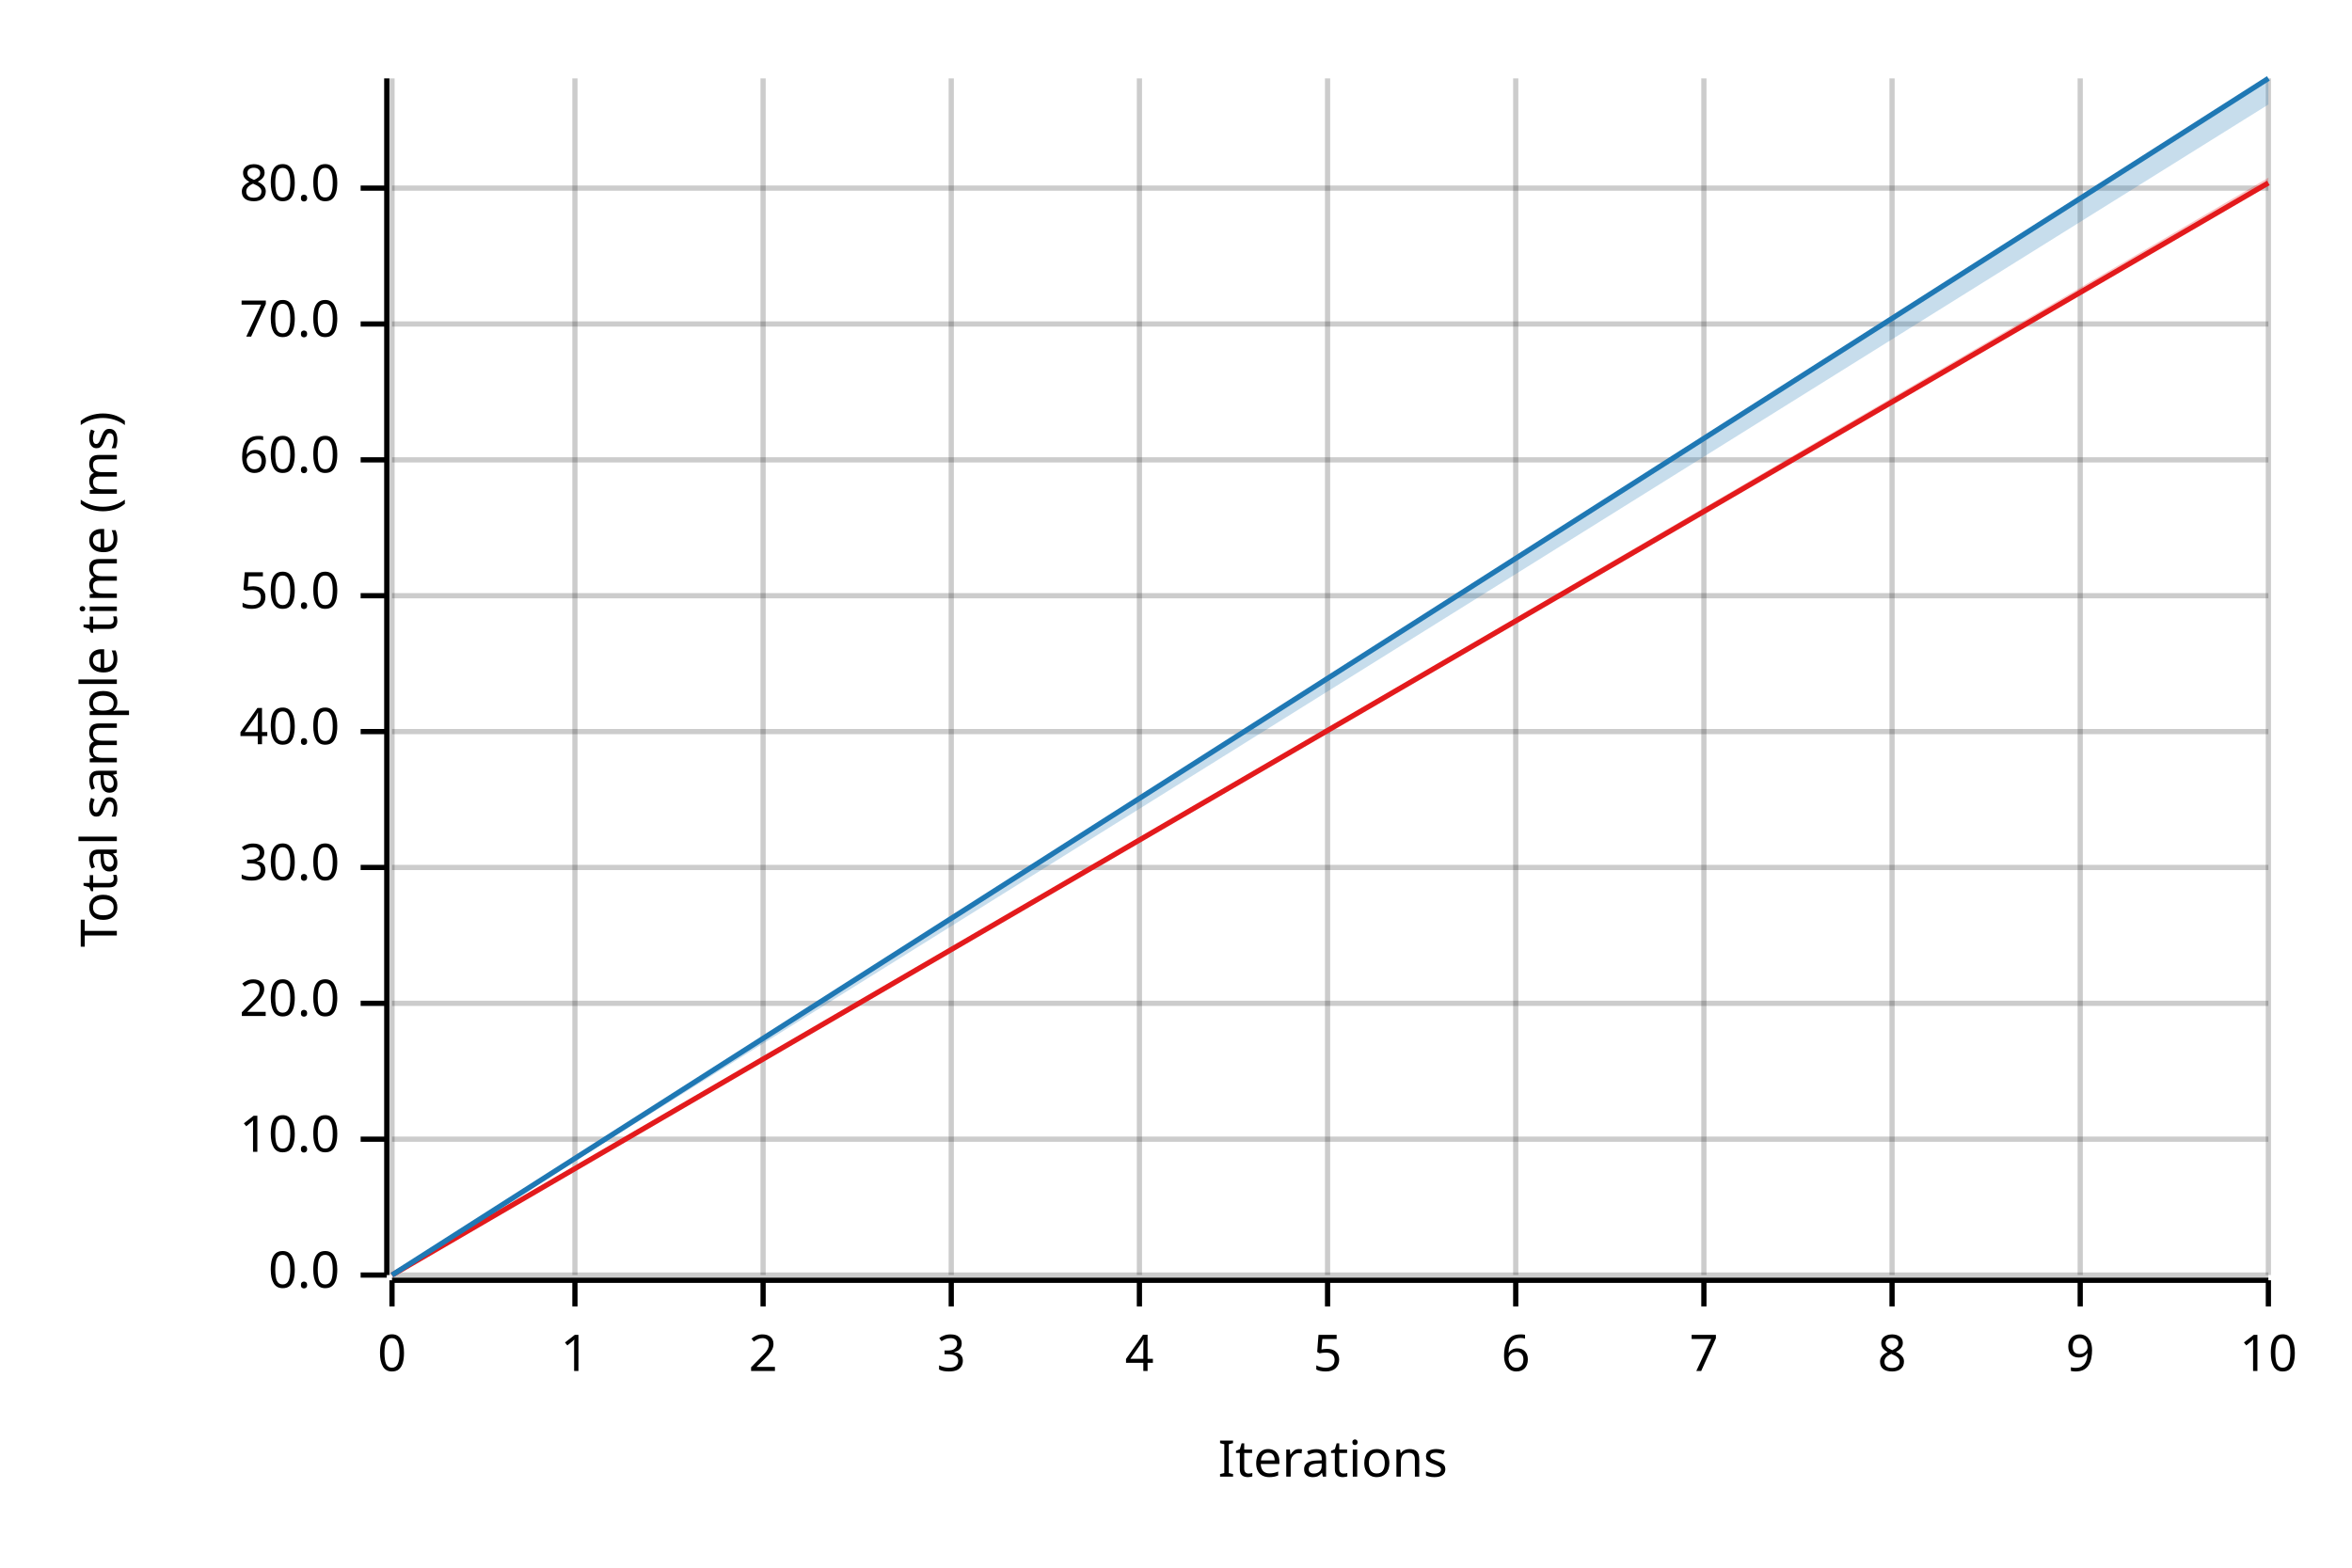
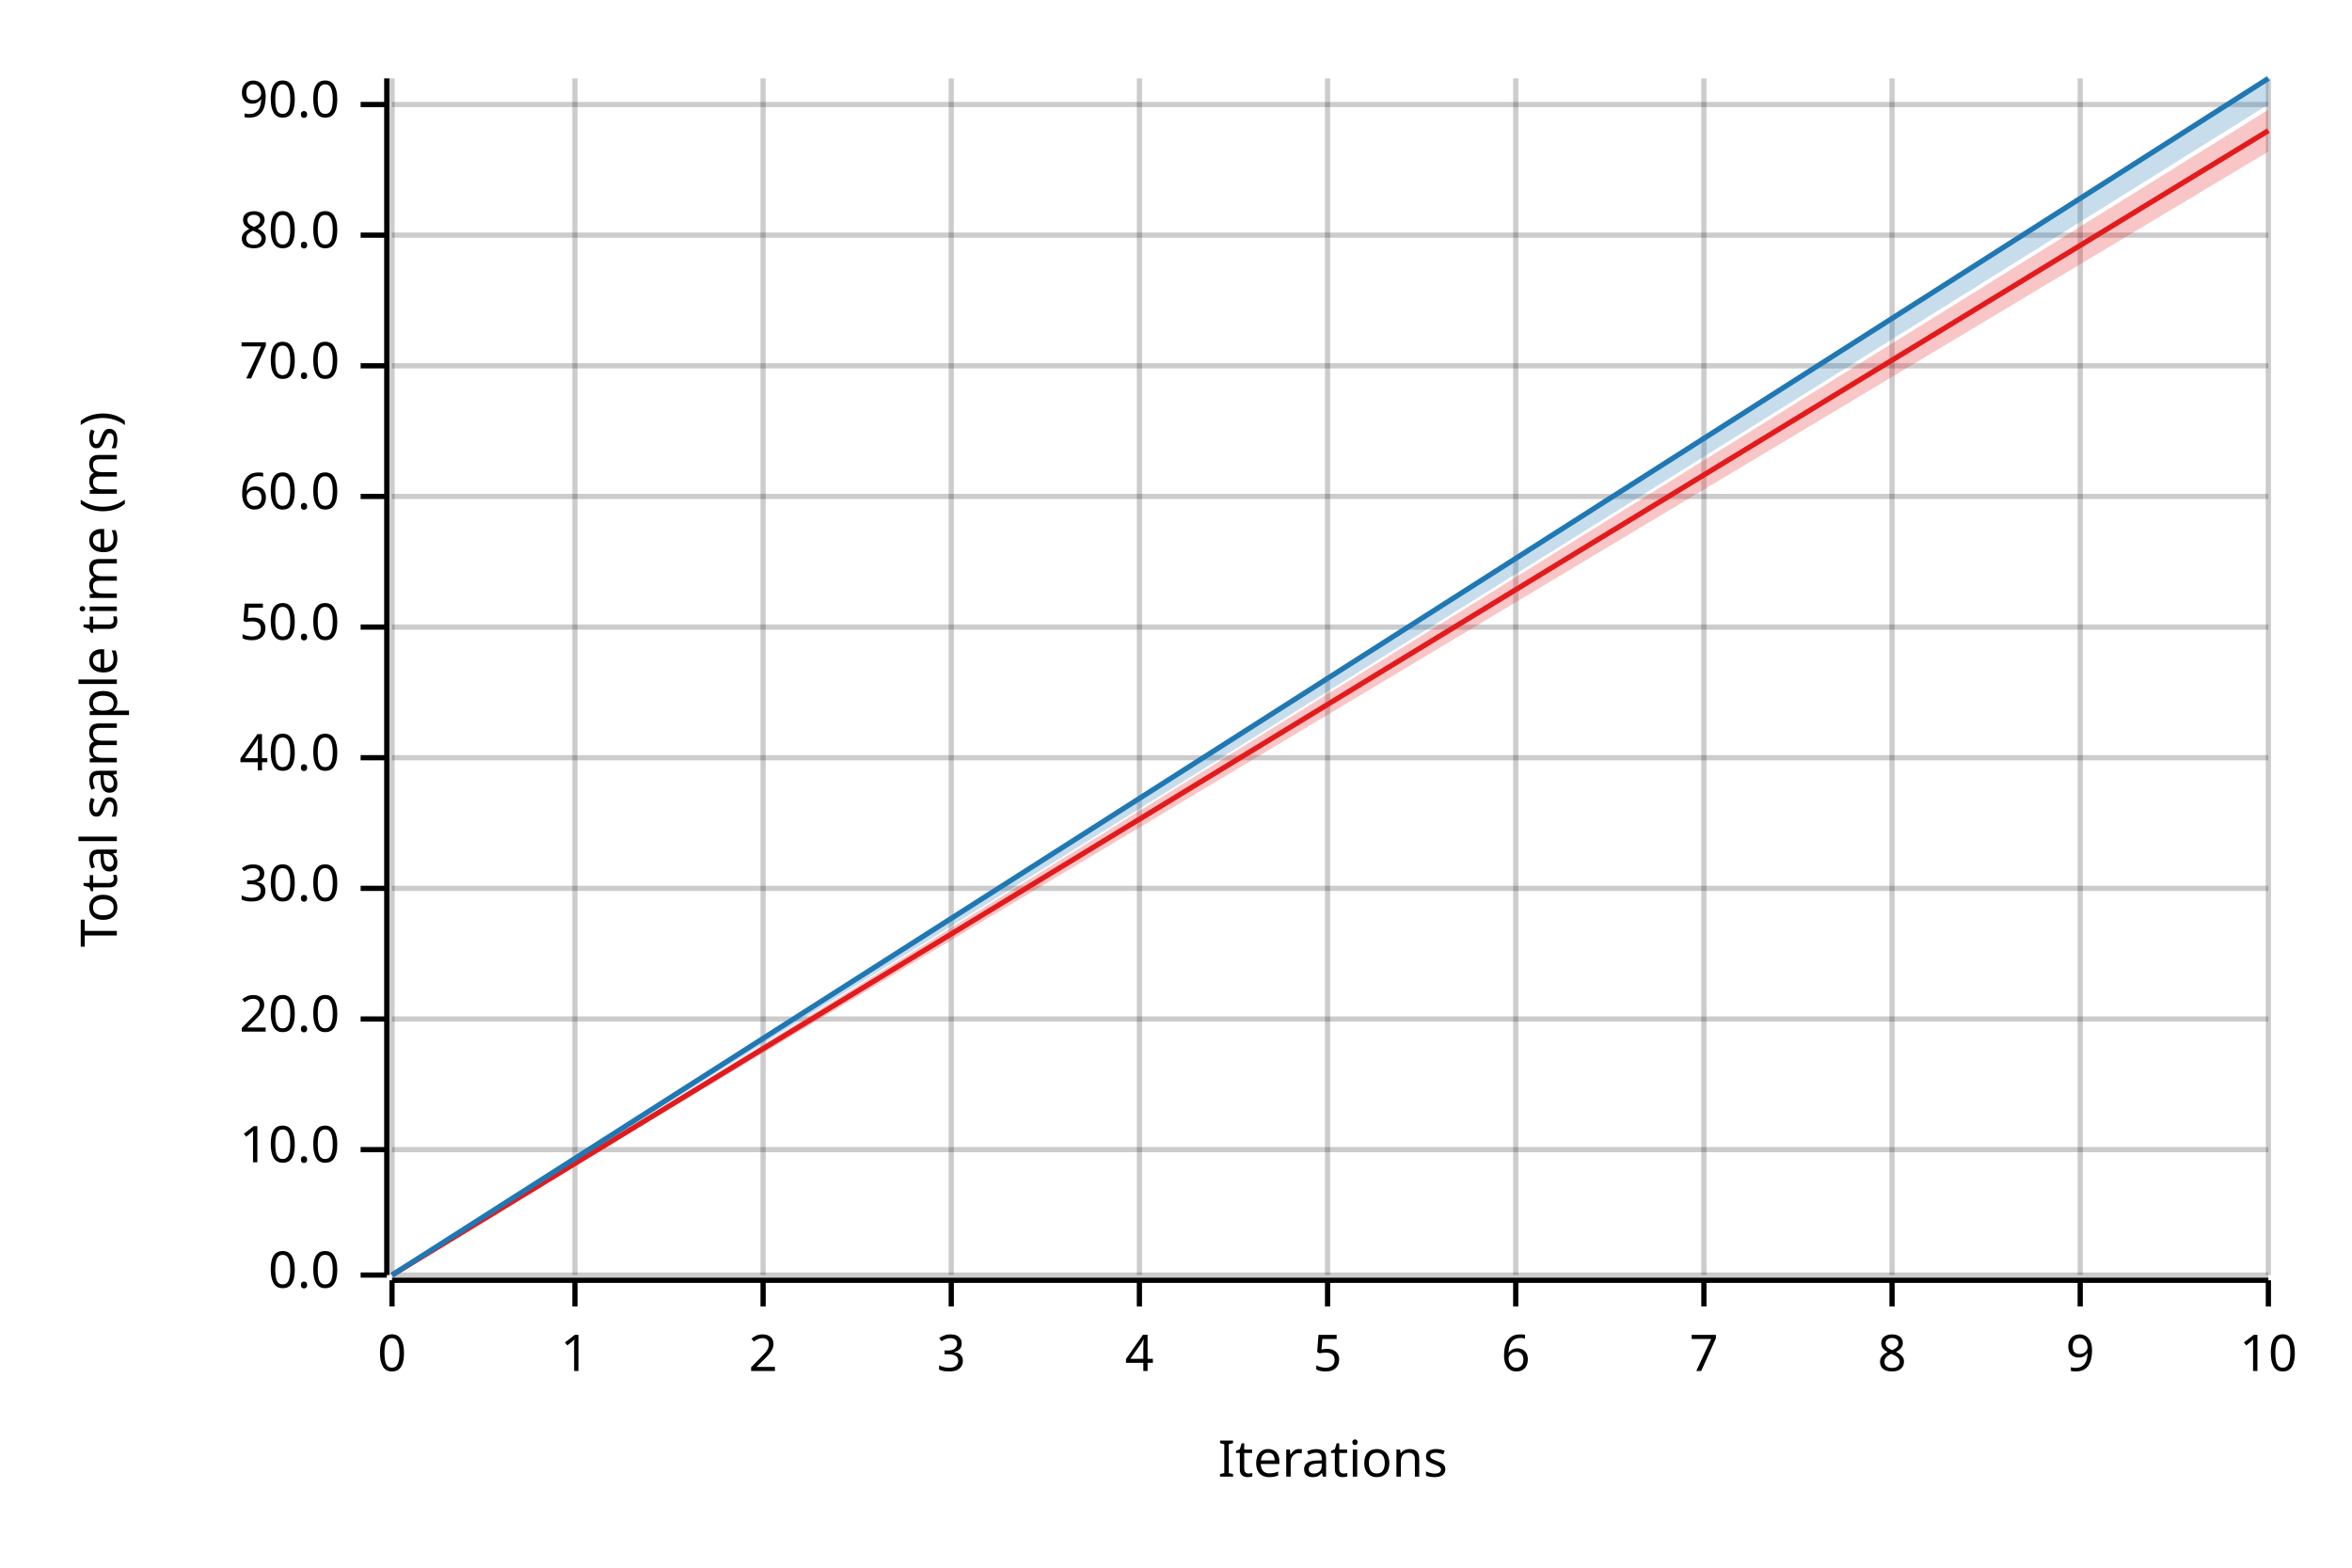
<svg xmlns="http://www.w3.org/2000/svg" width="450" height="300" viewBox="0 0 450 300">
  <text x="15" y="130" dy="0.76em" text-anchor="middle" font-family="sans-serif" font-size="9.677" opacity="1" fill="#000000" transform="rotate(270, 15, 130)">
Total sample time (ms)
</text>
  <text x="255" y="285" dy="-0.5ex" text-anchor="middle" font-family="sans-serif" font-size="9.677" opacity="1" fill="#000000">
Iterations
</text>
  <line opacity="0.2" stroke="#000000" stroke-width="1" x1="75" y1="244" x2="75" y2="15" />
  <line opacity="0.2" stroke="#000000" stroke-width="1" x1="110" y1="244" x2="110" y2="15" />
  <line opacity="0.2" stroke="#000000" stroke-width="1" x1="146" y1="244" x2="146" y2="15" />
  <line opacity="0.2" stroke="#000000" stroke-width="1" x1="182" y1="244" x2="182" y2="15" />
  <line opacity="0.2" stroke="#000000" stroke-width="1" x1="218" y1="244" x2="218" y2="15" />
  <line opacity="0.2" stroke="#000000" stroke-width="1" x1="254" y1="244" x2="254" y2="15" />
  <line opacity="0.2" stroke="#000000" stroke-width="1" x1="290" y1="244" x2="290" y2="15" />
  <line opacity="0.2" stroke="#000000" stroke-width="1" x1="326" y1="244" x2="326" y2="15" />
  <line opacity="0.2" stroke="#000000" stroke-width="1" x1="362" y1="244" x2="362" y2="15" />
  <line opacity="0.2" stroke="#000000" stroke-width="1" x1="398" y1="244" x2="398" y2="15" />
  <line opacity="0.2" stroke="#000000" stroke-width="1" x1="434" y1="244" x2="434" y2="15" />
  <line opacity="0.2" stroke="#000000" stroke-width="1" x1="75" y1="244" x2="434" y2="244" />
-   <line opacity="0.2" stroke="#000000" stroke-width="1" x1="75" y1="218" x2="434" y2="218" />
-   <line opacity="0.2" stroke="#000000" stroke-width="1" x1="75" y1="192" x2="434" y2="192" />
-   <line opacity="0.2" stroke="#000000" stroke-width="1" x1="75" y1="166" x2="434" y2="166" />
-   <line opacity="0.2" stroke="#000000" stroke-width="1" x1="75" y1="140" x2="434" y2="140" />
-   <line opacity="0.2" stroke="#000000" stroke-width="1" x1="75" y1="114" x2="434" y2="114" />
-   <line opacity="0.2" stroke="#000000" stroke-width="1" x1="75" y1="88" x2="434" y2="88" />
-   <line opacity="0.2" stroke="#000000" stroke-width="1" x1="75" y1="62" x2="434" y2="62" />
-   <line opacity="0.2" stroke="#000000" stroke-width="1" x1="75" y1="36" x2="434" y2="36" />
+   <line opacity="0.2" stroke="#000000" stroke-width="1" x1="75" y1="220" x2="434" y2="220" />
+   <line opacity="0.2" stroke="#000000" stroke-width="1" x1="75" y1="195" x2="434" y2="195" />
+   <line opacity="0.2" stroke="#000000" stroke-width="1" x1="75" y1="170" x2="434" y2="170" />
+   <line opacity="0.2" stroke="#000000" stroke-width="1" x1="75" y1="145" x2="434" y2="145" />
+   <line opacity="0.2" stroke="#000000" stroke-width="1" x1="75" y1="120" x2="434" y2="120" />
+   <line opacity="0.2" stroke="#000000" stroke-width="1" x1="75" y1="95" x2="434" y2="95" />
+   <line opacity="0.2" stroke="#000000" stroke-width="1" x1="75" y1="70" x2="434" y2="70" />
+   <line opacity="0.2" stroke="#000000" stroke-width="1" x1="75" y1="45" x2="434" y2="45" />
+   <line opacity="0.2" stroke="#000000" stroke-width="1" x1="75" y1="20" x2="434" y2="20" />
  <polyline fill="none" opacity="1" stroke="#000000" stroke-width="1" points="74,15 74,244 " />
  <text x="65" y="244" dy="0.5ex" text-anchor="end" font-family="sans-serif" font-size="9.677" opacity="1" fill="#000000">
0.0
</text>
  <polyline fill="none" opacity="1" stroke="#000000" stroke-width="1" points="69,244 74,244 " />
-   <text x="65" y="218" dy="0.5ex" text-anchor="end" font-family="sans-serif" font-size="9.677" opacity="1" fill="#000000">
+   <text x="65" y="220" dy="0.5ex" text-anchor="end" font-family="sans-serif" font-size="9.677" opacity="1" fill="#000000">
10.0
</text>
-   <polyline fill="none" opacity="1" stroke="#000000" stroke-width="1" points="69,218 74,218 " />
-   <text x="65" y="192" dy="0.5ex" text-anchor="end" font-family="sans-serif" font-size="9.677" opacity="1" fill="#000000">
+   <polyline fill="none" opacity="1" stroke="#000000" stroke-width="1" points="69,220 74,220 " />
+   <text x="65" y="195" dy="0.5ex" text-anchor="end" font-family="sans-serif" font-size="9.677" opacity="1" fill="#000000">
20.0
</text>
-   <polyline fill="none" opacity="1" stroke="#000000" stroke-width="1" points="69,192 74,192 " />
-   <text x="65" y="166" dy="0.5ex" text-anchor="end" font-family="sans-serif" font-size="9.677" opacity="1" fill="#000000">
+   <polyline fill="none" opacity="1" stroke="#000000" stroke-width="1" points="69,195 74,195 " />
+   <text x="65" y="170" dy="0.5ex" text-anchor="end" font-family="sans-serif" font-size="9.677" opacity="1" fill="#000000">
30.0
</text>
-   <polyline fill="none" opacity="1" stroke="#000000" stroke-width="1" points="69,166 74,166 " />
-   <text x="65" y="140" dy="0.5ex" text-anchor="end" font-family="sans-serif" font-size="9.677" opacity="1" fill="#000000">
+   <polyline fill="none" opacity="1" stroke="#000000" stroke-width="1" points="69,170 74,170 " />
+   <text x="65" y="145" dy="0.5ex" text-anchor="end" font-family="sans-serif" font-size="9.677" opacity="1" fill="#000000">
40.0
</text>
-   <polyline fill="none" opacity="1" stroke="#000000" stroke-width="1" points="69,140 74,140 " />
-   <text x="65" y="114" dy="0.5ex" text-anchor="end" font-family="sans-serif" font-size="9.677" opacity="1" fill="#000000">
+   <polyline fill="none" opacity="1" stroke="#000000" stroke-width="1" points="69,145 74,145 " />
+   <text x="65" y="120" dy="0.5ex" text-anchor="end" font-family="sans-serif" font-size="9.677" opacity="1" fill="#000000">
50.0
</text>
-   <polyline fill="none" opacity="1" stroke="#000000" stroke-width="1" points="69,114 74,114 " />
-   <text x="65" y="88" dy="0.5ex" text-anchor="end" font-family="sans-serif" font-size="9.677" opacity="1" fill="#000000">
+   <polyline fill="none" opacity="1" stroke="#000000" stroke-width="1" points="69,120 74,120 " />
+   <text x="65" y="95" dy="0.5ex" text-anchor="end" font-family="sans-serif" font-size="9.677" opacity="1" fill="#000000">
60.0
</text>
-   <polyline fill="none" opacity="1" stroke="#000000" stroke-width="1" points="69,88 74,88 " />
-   <text x="65" y="62" dy="0.5ex" text-anchor="end" font-family="sans-serif" font-size="9.677" opacity="1" fill="#000000">
+   <polyline fill="none" opacity="1" stroke="#000000" stroke-width="1" points="69,95 74,95 " />
+   <text x="65" y="70" dy="0.5ex" text-anchor="end" font-family="sans-serif" font-size="9.677" opacity="1" fill="#000000">
70.0
</text>
-   <polyline fill="none" opacity="1" stroke="#000000" stroke-width="1" points="69,62 74,62 " />
-   <text x="65" y="36" dy="0.5ex" text-anchor="end" font-family="sans-serif" font-size="9.677" opacity="1" fill="#000000">
+   <polyline fill="none" opacity="1" stroke="#000000" stroke-width="1" points="69,70 74,70 " />
+   <text x="65" y="45" dy="0.5ex" text-anchor="end" font-family="sans-serif" font-size="9.677" opacity="1" fill="#000000">
80.0
</text>
-   <polyline fill="none" opacity="1" stroke="#000000" stroke-width="1" points="69,36 74,36 " />
+   <polyline fill="none" opacity="1" stroke="#000000" stroke-width="1" points="69,45 74,45 " />
+   <text x="65" y="20" dy="0.5ex" text-anchor="end" font-family="sans-serif" font-size="9.677" opacity="1" fill="#000000">
+ 90.0
+ </text>
+   <polyline fill="none" opacity="1" stroke="#000000" stroke-width="1" points="69,20 74,20 " />
  <polyline fill="none" opacity="1" stroke="#000000" stroke-width="1" points="75,245 434,245 " />
  <text x="75" y="255" dy="0.76em" text-anchor="middle" font-family="sans-serif" font-size="9.677" opacity="1" fill="#000000">
0
</text>
  <polyline fill="none" opacity="1" stroke="#000000" stroke-width="1" points="75,245 75,250 " />
  <text x="110" y="255" dy="0.76em" text-anchor="middle" font-family="sans-serif" font-size="9.677" opacity="1" fill="#000000">
1
</text>
  <polyline fill="none" opacity="1" stroke="#000000" stroke-width="1" points="110,245 110,250 " />
  <text x="146" y="255" dy="0.76em" text-anchor="middle" font-family="sans-serif" font-size="9.677" opacity="1" fill="#000000">
2
</text>
  <polyline fill="none" opacity="1" stroke="#000000" stroke-width="1" points="146,245 146,250 " />
  <text x="182" y="255" dy="0.76em" text-anchor="middle" font-family="sans-serif" font-size="9.677" opacity="1" fill="#000000">
3
</text>
  <polyline fill="none" opacity="1" stroke="#000000" stroke-width="1" points="182,245 182,250 " />
  <text x="218" y="255" dy="0.76em" text-anchor="middle" font-family="sans-serif" font-size="9.677" opacity="1" fill="#000000">
4
</text>
  <polyline fill="none" opacity="1" stroke="#000000" stroke-width="1" points="218,245 218,250 " />
  <text x="254" y="255" dy="0.76em" text-anchor="middle" font-family="sans-serif" font-size="9.677" opacity="1" fill="#000000">
5
</text>
  <polyline fill="none" opacity="1" stroke="#000000" stroke-width="1" points="254,245 254,250 " />
  <text x="290" y="255" dy="0.76em" text-anchor="middle" font-family="sans-serif" font-size="9.677" opacity="1" fill="#000000">
6
</text>
  <polyline fill="none" opacity="1" stroke="#000000" stroke-width="1" points="290,245 290,250 " />
  <text x="326" y="255" dy="0.76em" text-anchor="middle" font-family="sans-serif" font-size="9.677" opacity="1" fill="#000000">
7
</text>
  <polyline fill="none" opacity="1" stroke="#000000" stroke-width="1" points="326,245 326,250 " />
  <text x="362" y="255" dy="0.76em" text-anchor="middle" font-family="sans-serif" font-size="9.677" opacity="1" fill="#000000">
8
</text>
  <polyline fill="none" opacity="1" stroke="#000000" stroke-width="1" points="362,245 362,250 " />
  <text x="398" y="255" dy="0.76em" text-anchor="middle" font-family="sans-serif" font-size="9.677" opacity="1" fill="#000000">
9
</text>
  <polyline fill="none" opacity="1" stroke="#000000" stroke-width="1" points="398,245 398,250 " />
  <text x="434" y="255" dy="0.76em" text-anchor="middle" font-family="sans-serif" font-size="9.677" opacity="1" fill="#000000">
10
</text>
  <polyline fill="none" opacity="1" stroke="#000000" stroke-width="1" points="434,245 434,250 " />
-   <polyline fill="none" opacity="1" stroke="#E31A1C" stroke-width="1" points="75,244 434,35 " />
-   <polygon opacity="0.25" fill="#E31A1C" points="75,244 434,35 434,34 " />
+   <polyline fill="none" opacity="1" stroke="#E31A1C" stroke-width="1" points="75,244 434,25 " />
+   <polygon opacity="0.25" fill="#E31A1C" points="75,244 434,29 434,21 " />
  <polyline fill="none" opacity="1" stroke="#1F78B4" stroke-width="1" points="75,244 434,15 " />
  <polygon opacity="0.25" fill="#1F78B4" points="75,244 434,20 434,15 " />
</svg>
